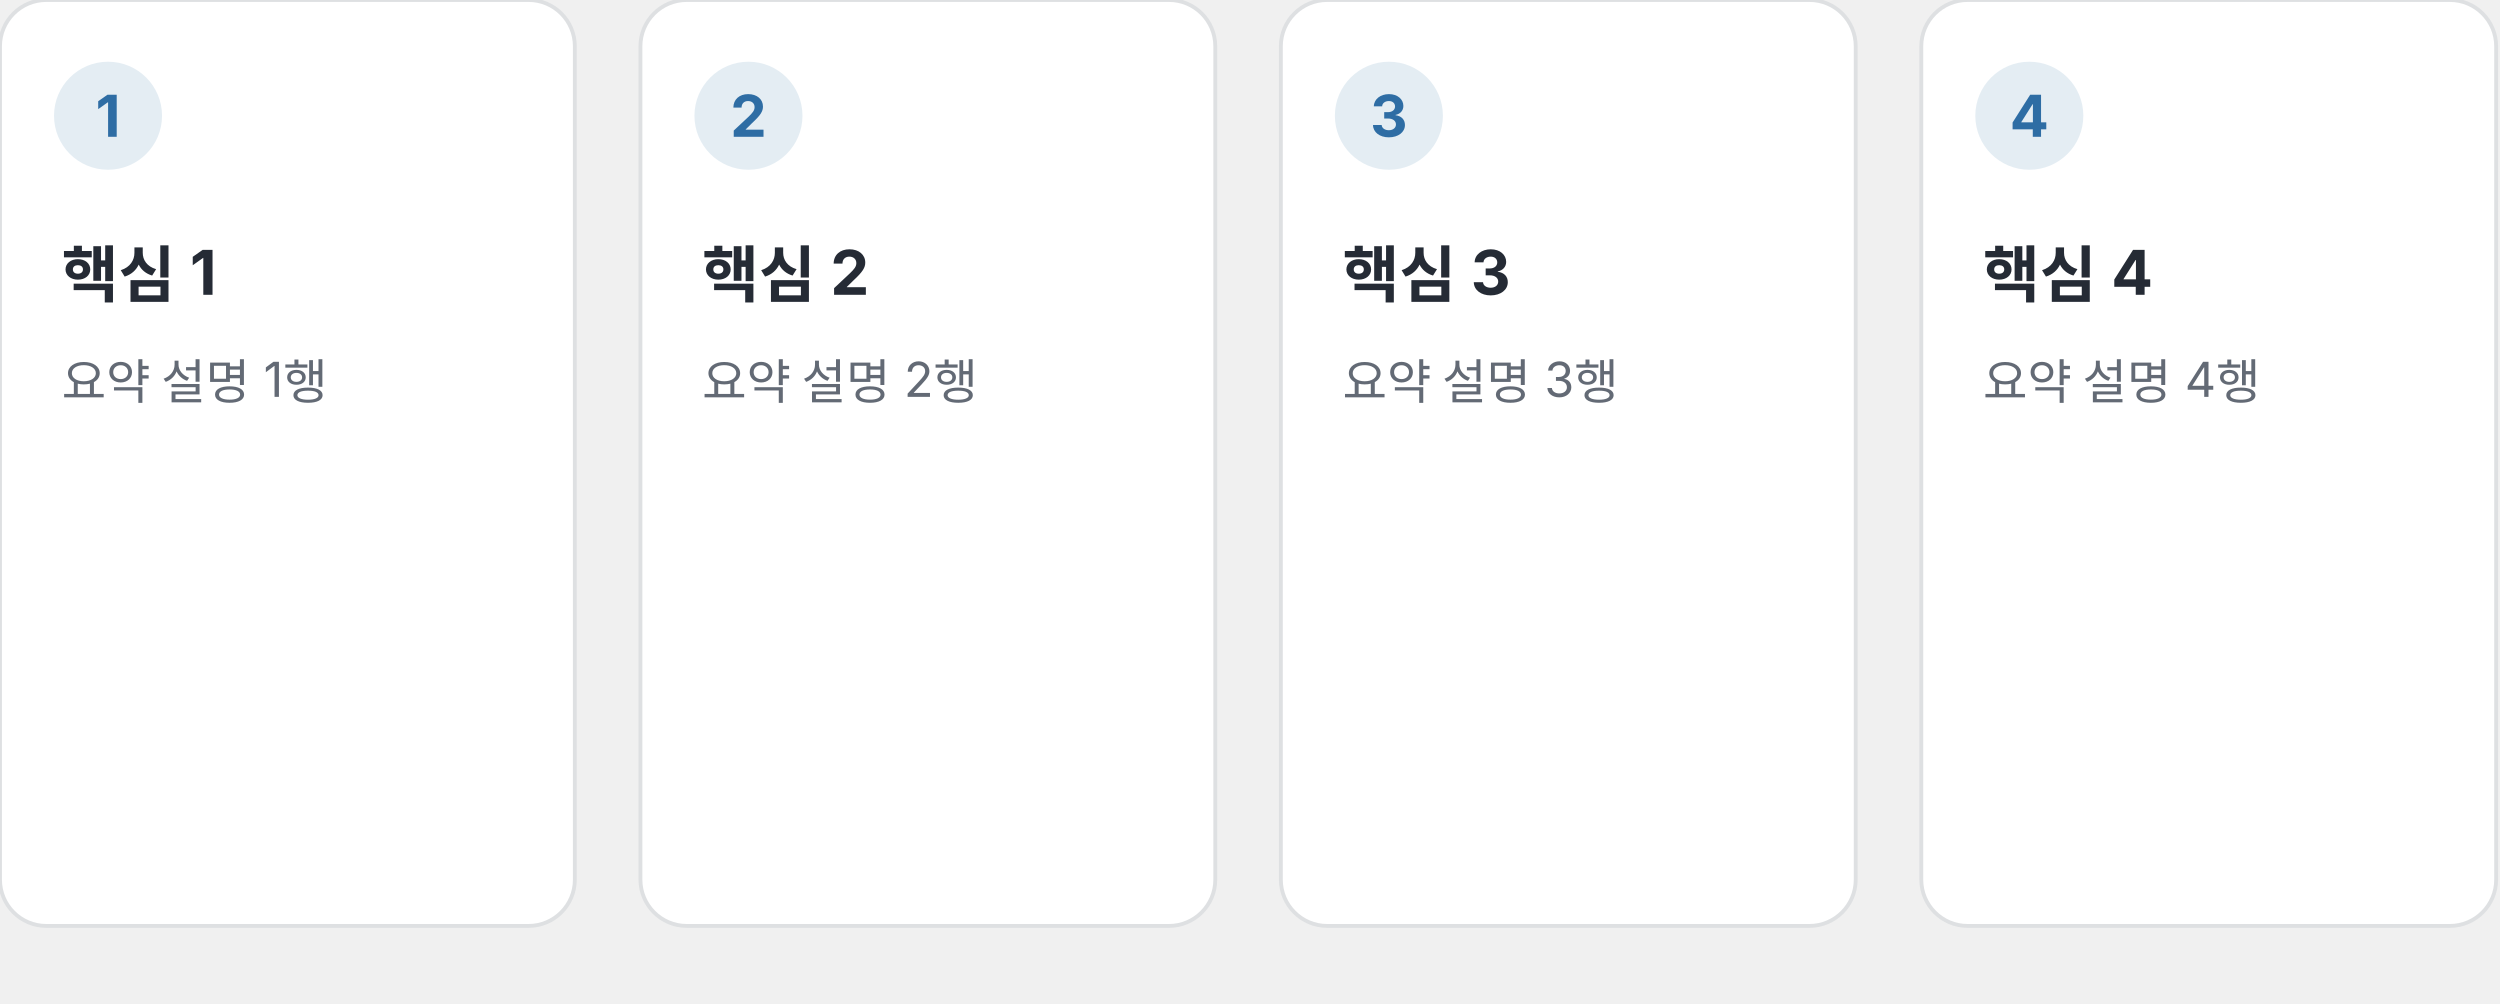
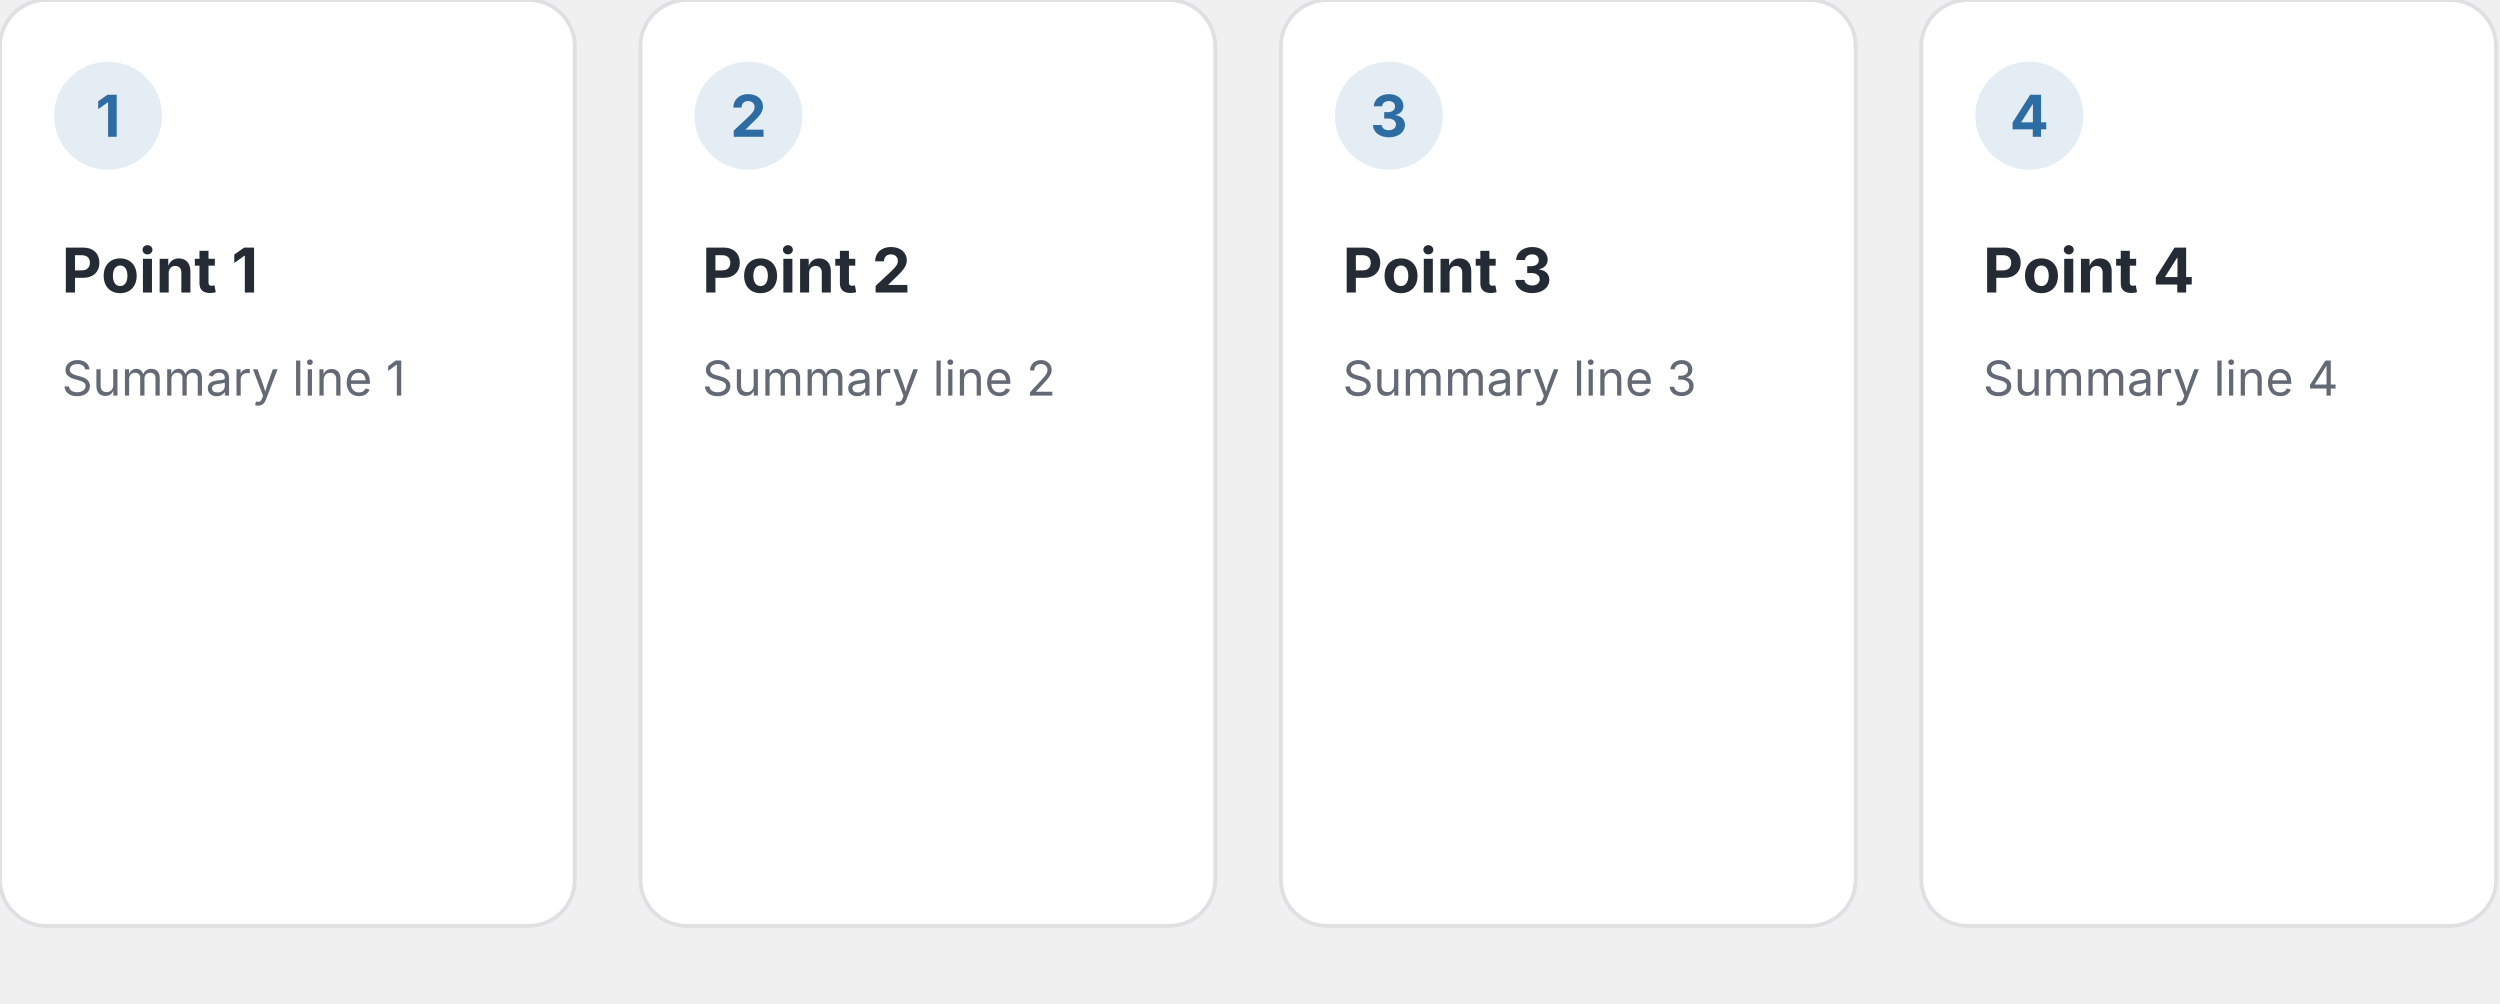
<svg xmlns="http://www.w3.org/2000/svg" viewBox="0 0 648 260" width="648" height="260" role="img" style="font-family:Pretendard,Inter,-apple-system,BlinkMacSystemFont,'Segoe UI',sans-serif">
  <g data-comp-entity="card-1">
    <rect x="0" y="0" width="149" height="240" rx="12" fill="#FFFFFF" stroke="#DEE0E2" stroke-width="1" data-fill-role="surface" data-stroke-role="rule" />
    <circle cx="28" cy="30" r="14" fill="#E4EDF3" data-fill-role="surface-tint" />
    <text x="28" y="30" font-size="15" font-weight="700" fill="#2E6DA4" data-fill-role="focus" text-anchor="middle" dominant-baseline="central">1</text>
-     <text x="16" y="70" font-size="16" font-weight="700" fill="#252B35" data-fill-role="ink" dominant-baseline="central">핵심 1</text>
-     <text x="16" y="98" font-size="12.5" fill="#636A75" data-fill-role="muted" dominant-baseline="central">요약 설명 1행</text>
+     <text x="16" y="70" font-size="16" font-weight="700" fill="#252B35" data-fill-role="ink" dominant-baseline="central">Point 1</text>
+     <text x="16" y="98" font-size="12.5" fill="#636A75" data-fill-role="muted" dominant-baseline="central">Summary line 1</text>
  </g>
  <g data-comp-entity="card-2">
    <rect x="166" y="0" width="149" height="240" rx="12" fill="#FFFFFF" stroke="#DEE0E2" stroke-width="1" data-fill-role="surface" data-stroke-role="rule" />
    <circle cx="194" cy="30" r="14" fill="#E4EDF3" data-fill-role="surface-tint" />
    <text x="194" y="30" font-size="15" font-weight="700" fill="#2E6DA4" data-fill-role="focus" text-anchor="middle" dominant-baseline="central">2</text>
-     <text x="182" y="70" font-size="16" font-weight="700" fill="#252B35" data-fill-role="ink" dominant-baseline="central">핵심 2</text>
-     <text x="182" y="98" font-size="12.5" fill="#636A75" data-fill-role="muted" dominant-baseline="central">요약 설명 2행</text>
+     <text x="182" y="70" font-size="16" font-weight="700" fill="#252B35" data-fill-role="ink" dominant-baseline="central">Point 2</text>
+     <text x="182" y="98" font-size="12.5" fill="#636A75" data-fill-role="muted" dominant-baseline="central">Summary line 2</text>
  </g>
  <g data-comp-entity="card-3">
    <rect x="332" y="0" width="149" height="240" rx="12" fill="#FFFFFF" stroke="#DEE0E2" stroke-width="1" data-fill-role="surface" data-stroke-role="rule" />
    <circle cx="360" cy="30" r="14" fill="#E4EDF3" data-fill-role="surface-tint" />
    <text x="360" y="30" font-size="15" font-weight="700" fill="#2E6DA4" data-fill-role="focus" text-anchor="middle" dominant-baseline="central">3</text>
-     <text x="348" y="70" font-size="16" font-weight="700" fill="#252B35" data-fill-role="ink" dominant-baseline="central">핵심 3</text>
-     <text x="348" y="98" font-size="12.5" fill="#636A75" data-fill-role="muted" dominant-baseline="central">요약 설명 3행</text>
+     <text x="348" y="70" font-size="16" font-weight="700" fill="#252B35" data-fill-role="ink" dominant-baseline="central">Point 3</text>
+     <text x="348" y="98" font-size="12.5" fill="#636A75" data-fill-role="muted" dominant-baseline="central">Summary line 3</text>
  </g>
  <g data-comp-entity="card-4">
    <rect x="498" y="0" width="149" height="240" rx="12" fill="#FFFFFF" stroke="#DEE0E2" stroke-width="1" data-fill-role="surface" data-stroke-role="rule" />
    <circle cx="526" cy="30" r="14" fill="#E4EDF3" data-fill-role="surface-tint" />
    <text x="526" y="30" font-size="15" font-weight="700" fill="#2E6DA4" data-fill-role="focus" text-anchor="middle" dominant-baseline="central">4</text>
-     <text x="514" y="70" font-size="16" font-weight="700" fill="#252B35" data-fill-role="ink" dominant-baseline="central">핵심 4</text>
-     <text x="514" y="98" font-size="12.5" fill="#636A75" data-fill-role="muted" dominant-baseline="central">요약 설명 4행</text>
+     <text x="514" y="70" font-size="16" font-weight="700" fill="#252B35" data-fill-role="ink" dominant-baseline="central">Point 4</text>
+     <text x="514" y="98" font-size="12.5" fill="#636A75" data-fill-role="muted" dominant-baseline="central">Summary line 4</text>
  </g>
</svg>
